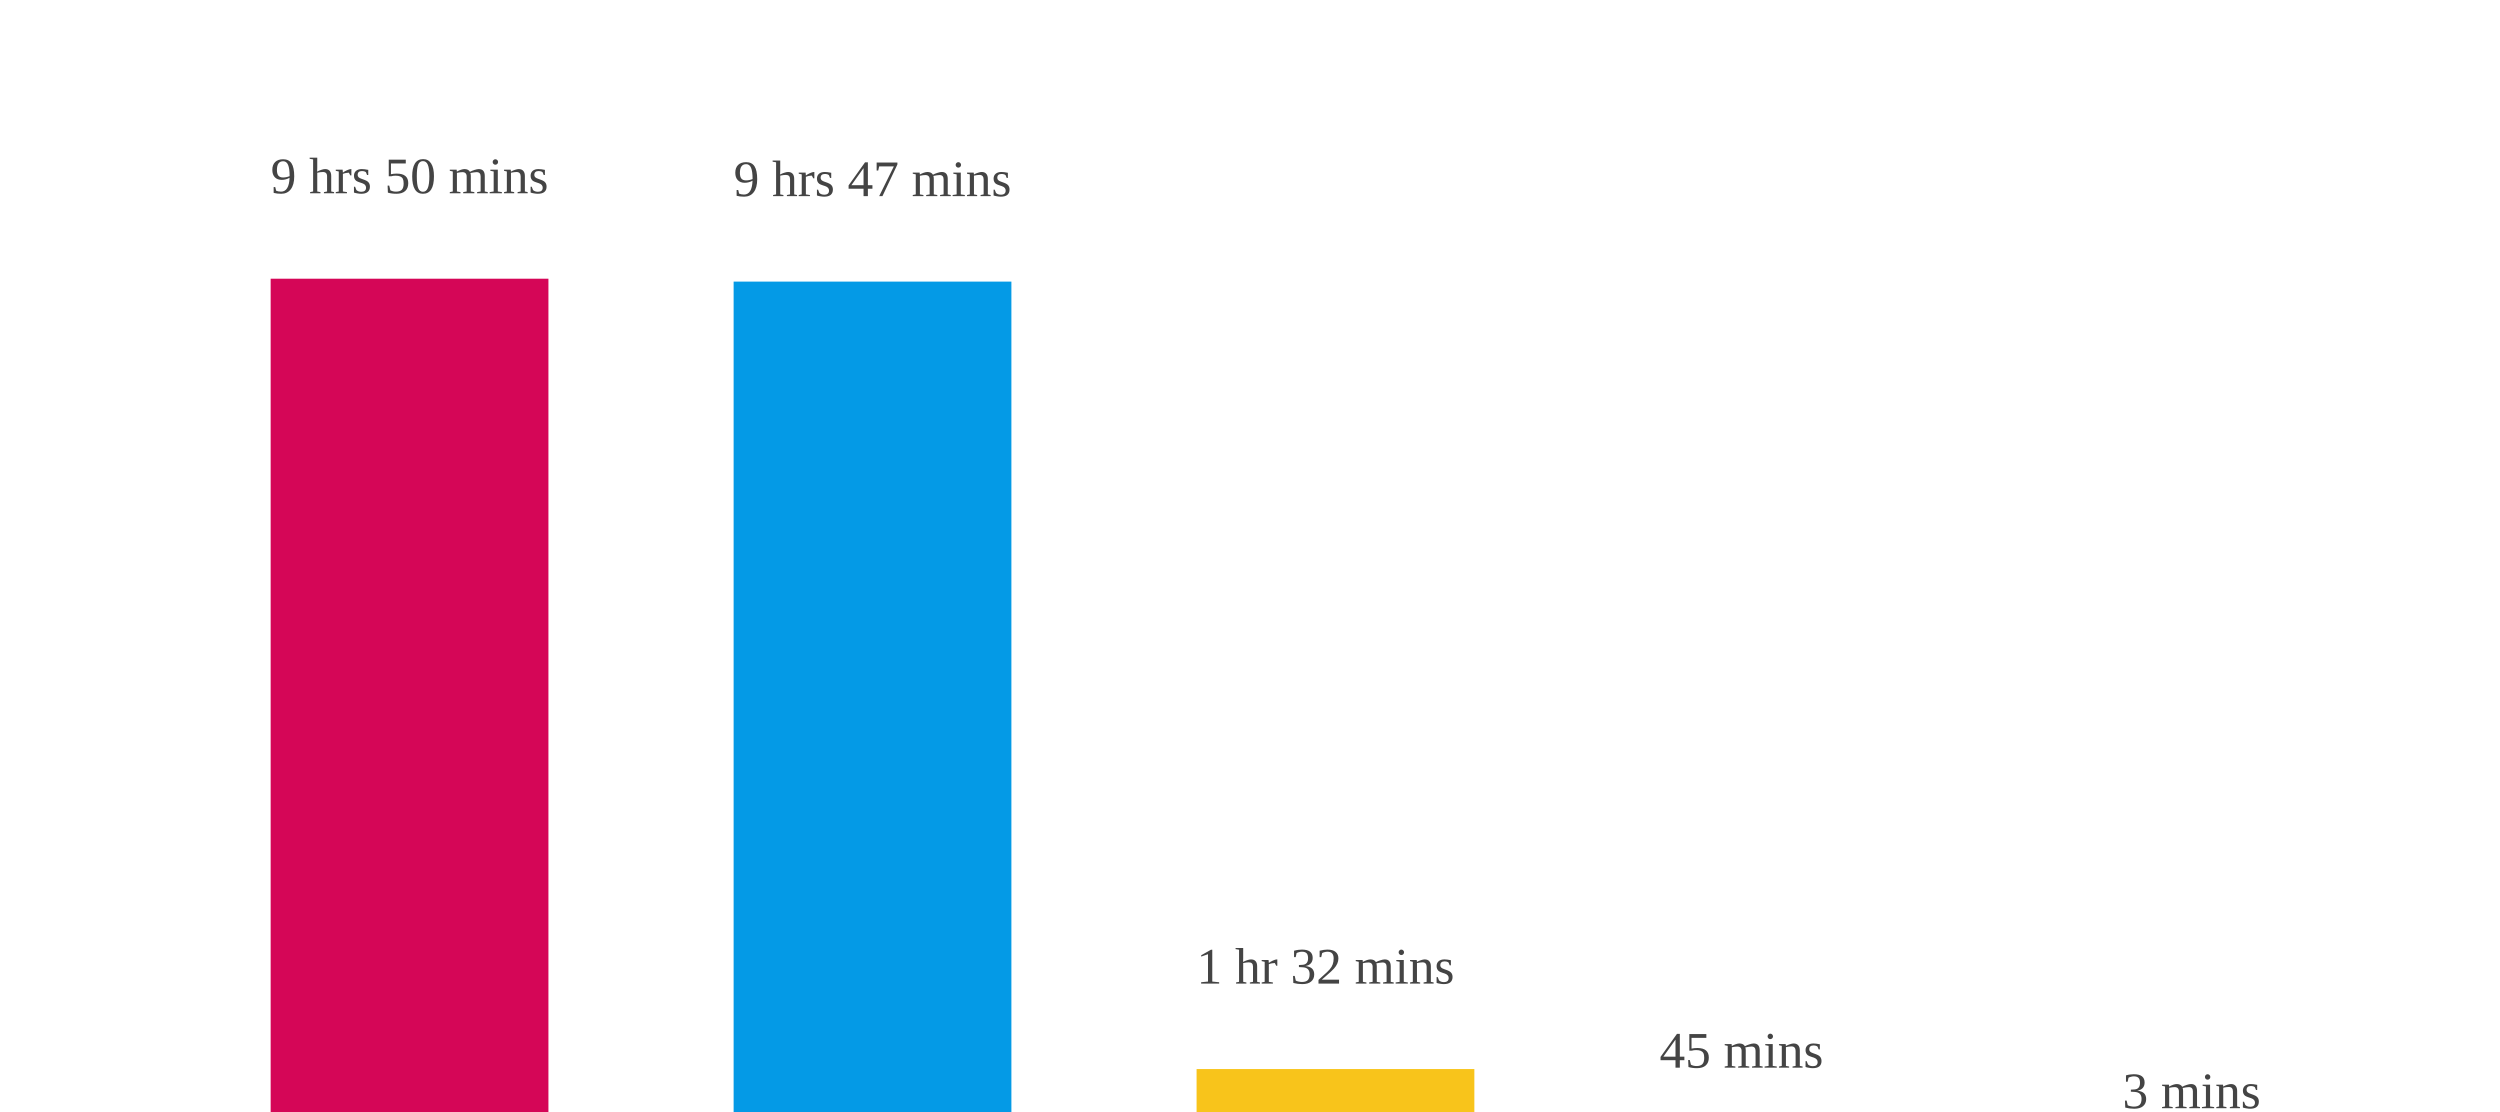
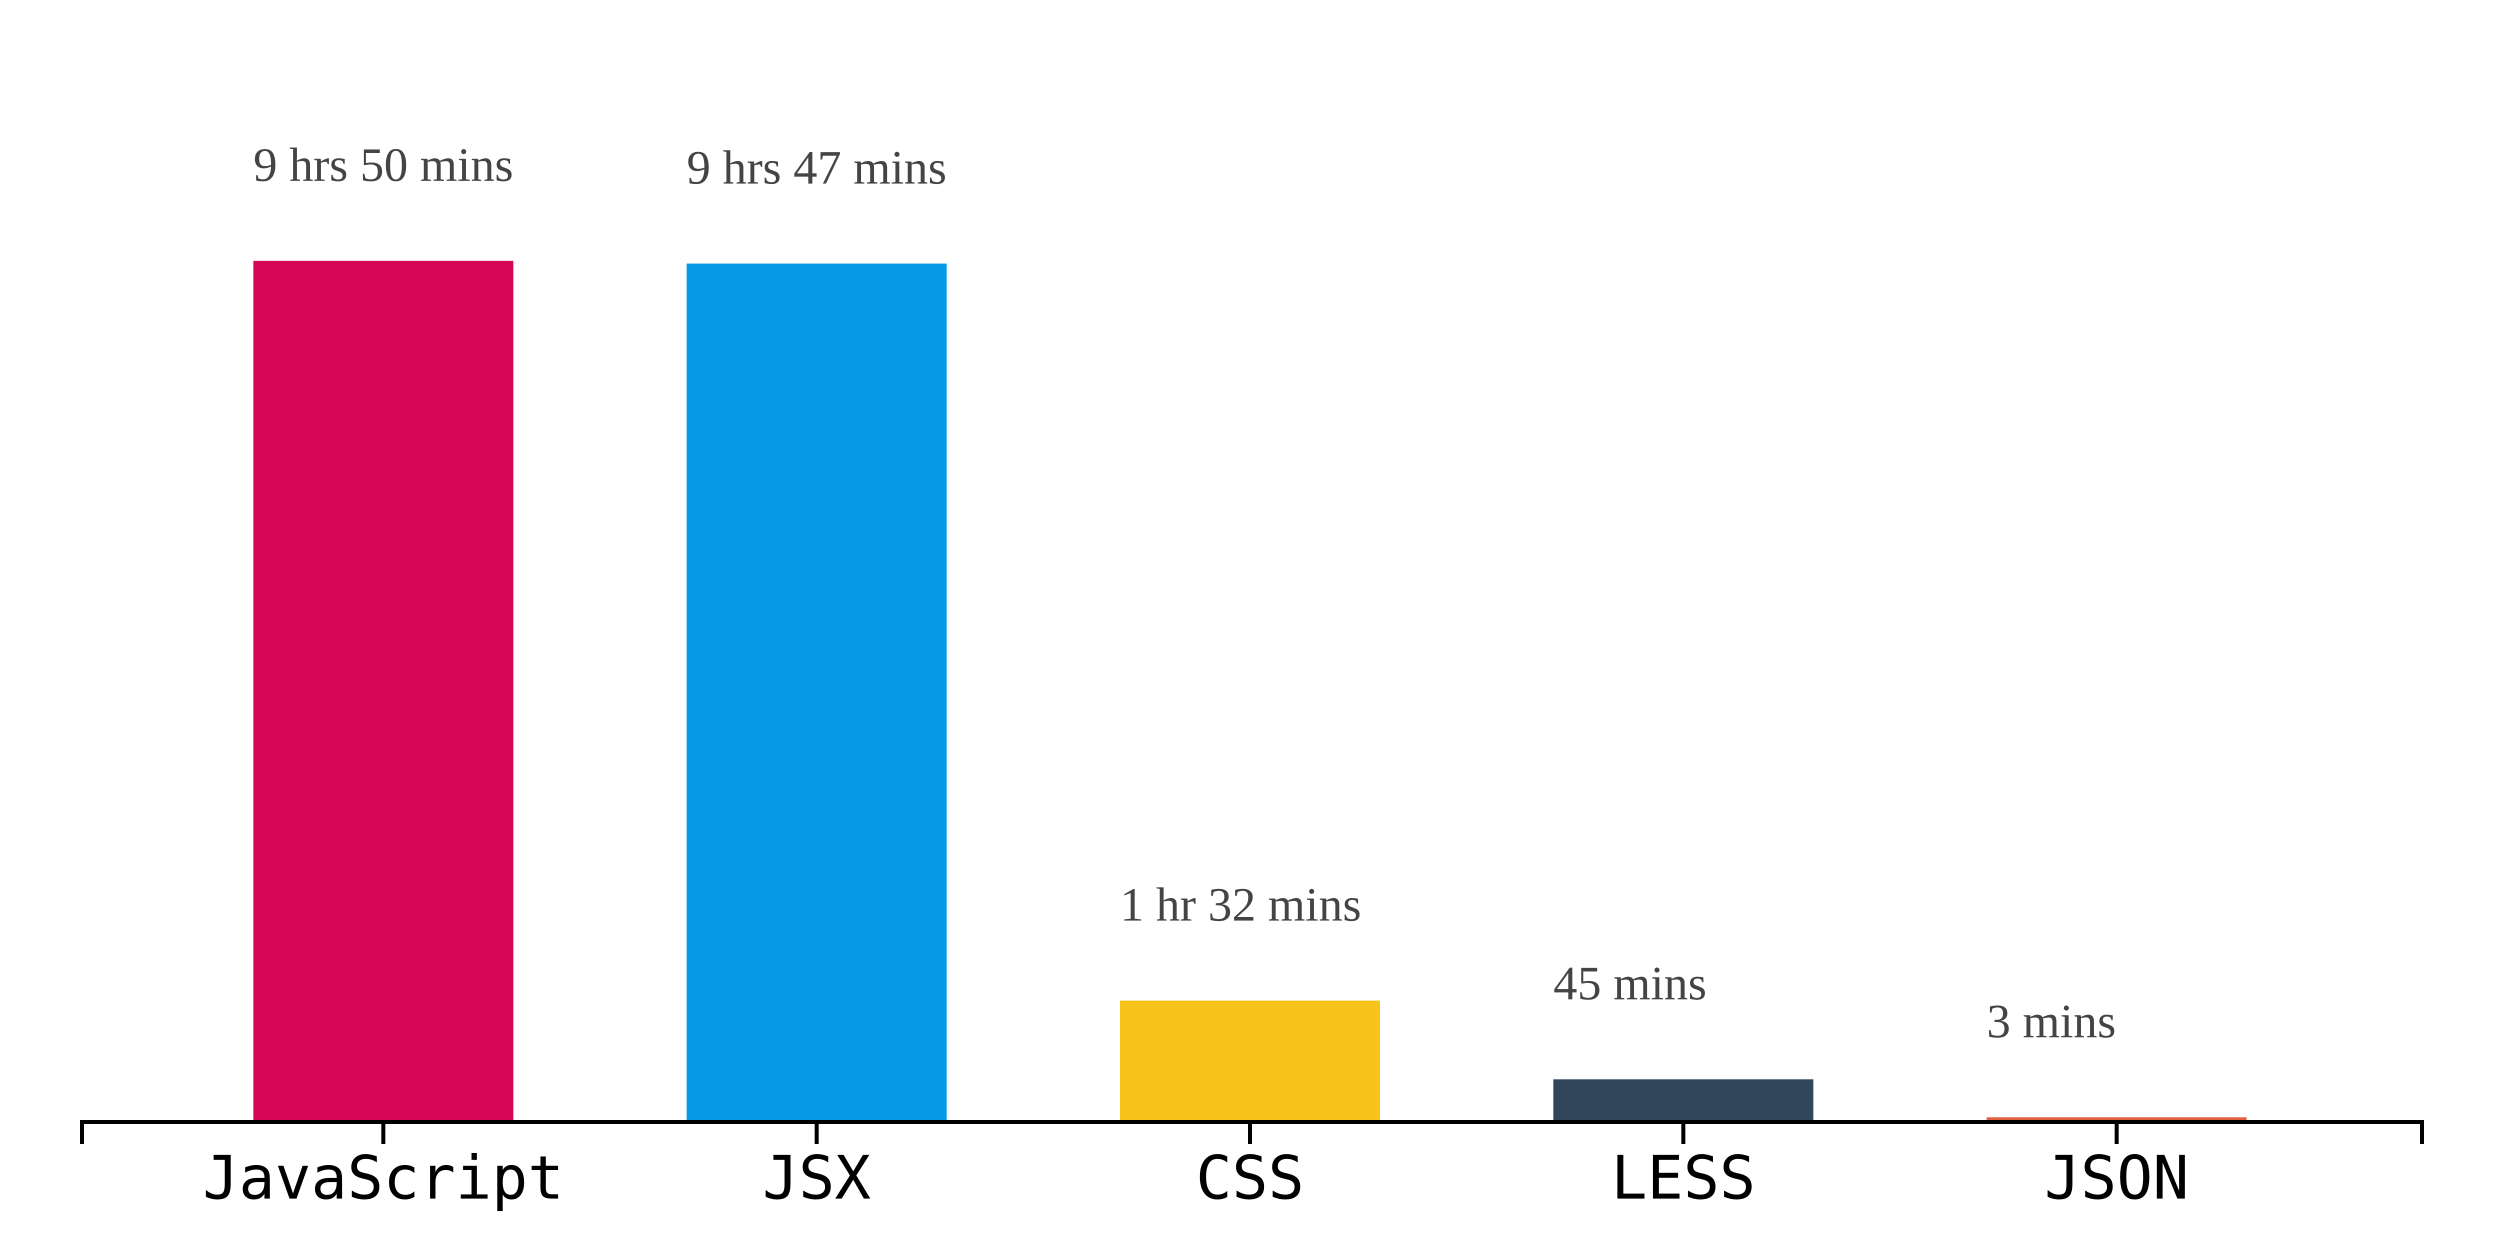
- <svg xmlns="http://www.w3.org/2000/svg" width="585" height="260">
+ <svg xmlns="http://www.w3.org/2000/svg" width="625" height="315">
  <g transform="translate(20, 20)">
    <g transform="translate(0, 260)" style="font-size: 15px; font-family: monospace; font-weight: 300;" fill="none" font-size="10" font-family="sans-serif" text-anchor="middle">
      <path class="domain" stroke="currentColor" d="M0.5,6V0.5H585.5V6" />
      <g class="tick" opacity="1" transform="translate(75.83333,0)">
        <line stroke="currentColor" y2="6" />
        <text fill="currentColor" y="9" dy="0.71em">JavaScript</text>
      </g>
      <g class="tick" opacity="1" transform="translate(184.1667,0)">
        <line stroke="currentColor" y2="6" />
        <text fill="currentColor" y="9" dy="0.71em">JSX</text>
      </g>
      <g class="tick" opacity="1" transform="translate(292.5,0)">
        <line stroke="currentColor" y2="6" />
        <text fill="currentColor" y="9" dy="0.71em">CSS</text>
      </g>
      <g class="tick" opacity="1" transform="translate(400.8333,0)">
        <line stroke="currentColor" y2="6" />
        <text fill="currentColor" y="9" dy="0.71em">LESS</text>
      </g>
      <g class="tick" opacity="1" transform="translate(509.1667,0)">
        <line stroke="currentColor" y2="6" />
        <text fill="currentColor" y="9" dy="0.71em">JSON</text>
      </g>
    </g>
    <rect x="43.333" y="45.217" height="214.783" width="65" fill="#D50657" />
    <rect x="151.667" y="45.896" height="214.104" width="65" fill="#049AE6" />
    <rect x="260" y="230.157" height="29.843" width="65" fill="#F8C41B" />
    <rect x="368.333" y="249.826" height="10.174" width="65" fill="#32465B" />
    <rect x="476.667" y="259.322" height="0.678" width="65" fill="#E45E42" />
    <text class="labels" style="fill: #444;" x="43.333" y="25.217">9 hrs 50 mins</text>
    <text class="labels" style="fill: #444;" x="151.667" y="25.896">9 hrs 47 mins</text>
    <text class="labels" style="fill: #444;" x="260" y="210.157">1 hr 32 mins</text>
    <text class="labels" style="fill: #444;" x="368.333" y="229.826">45 mins</text>
    <text class="labels" style="fill: #444;" x="476.667" y="239.322">3 mins</text>
  </g>
</svg>
